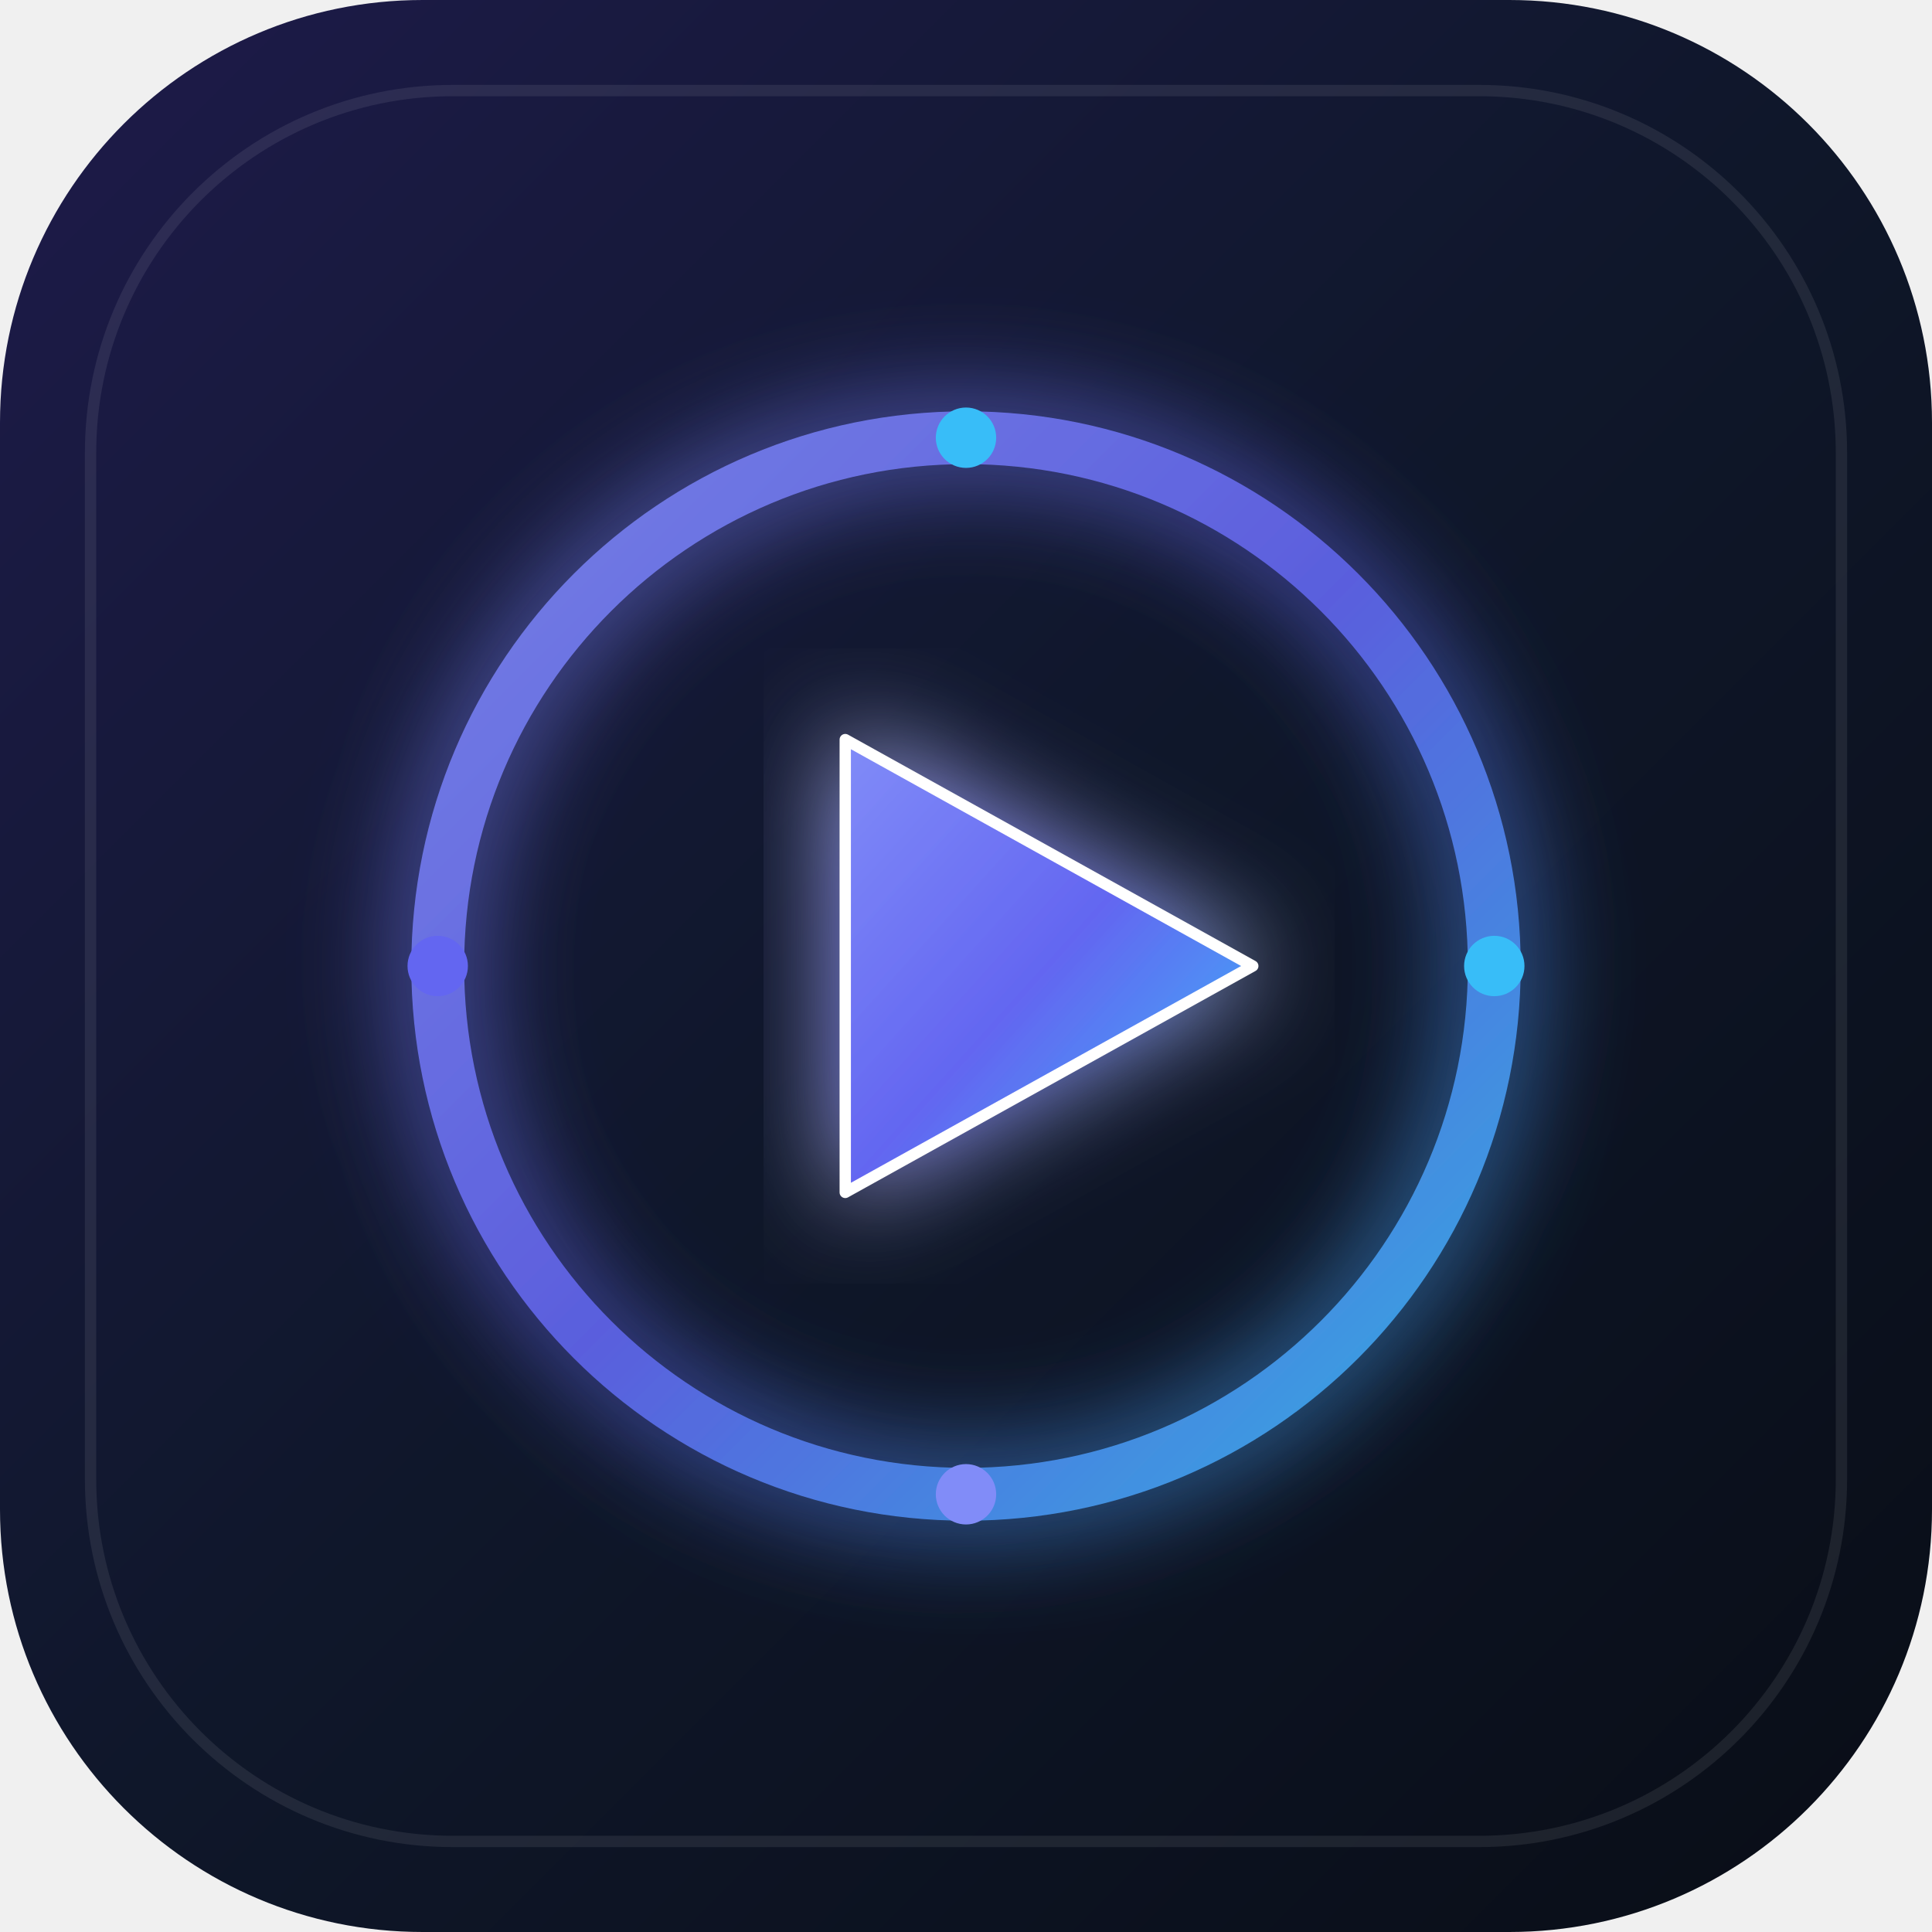
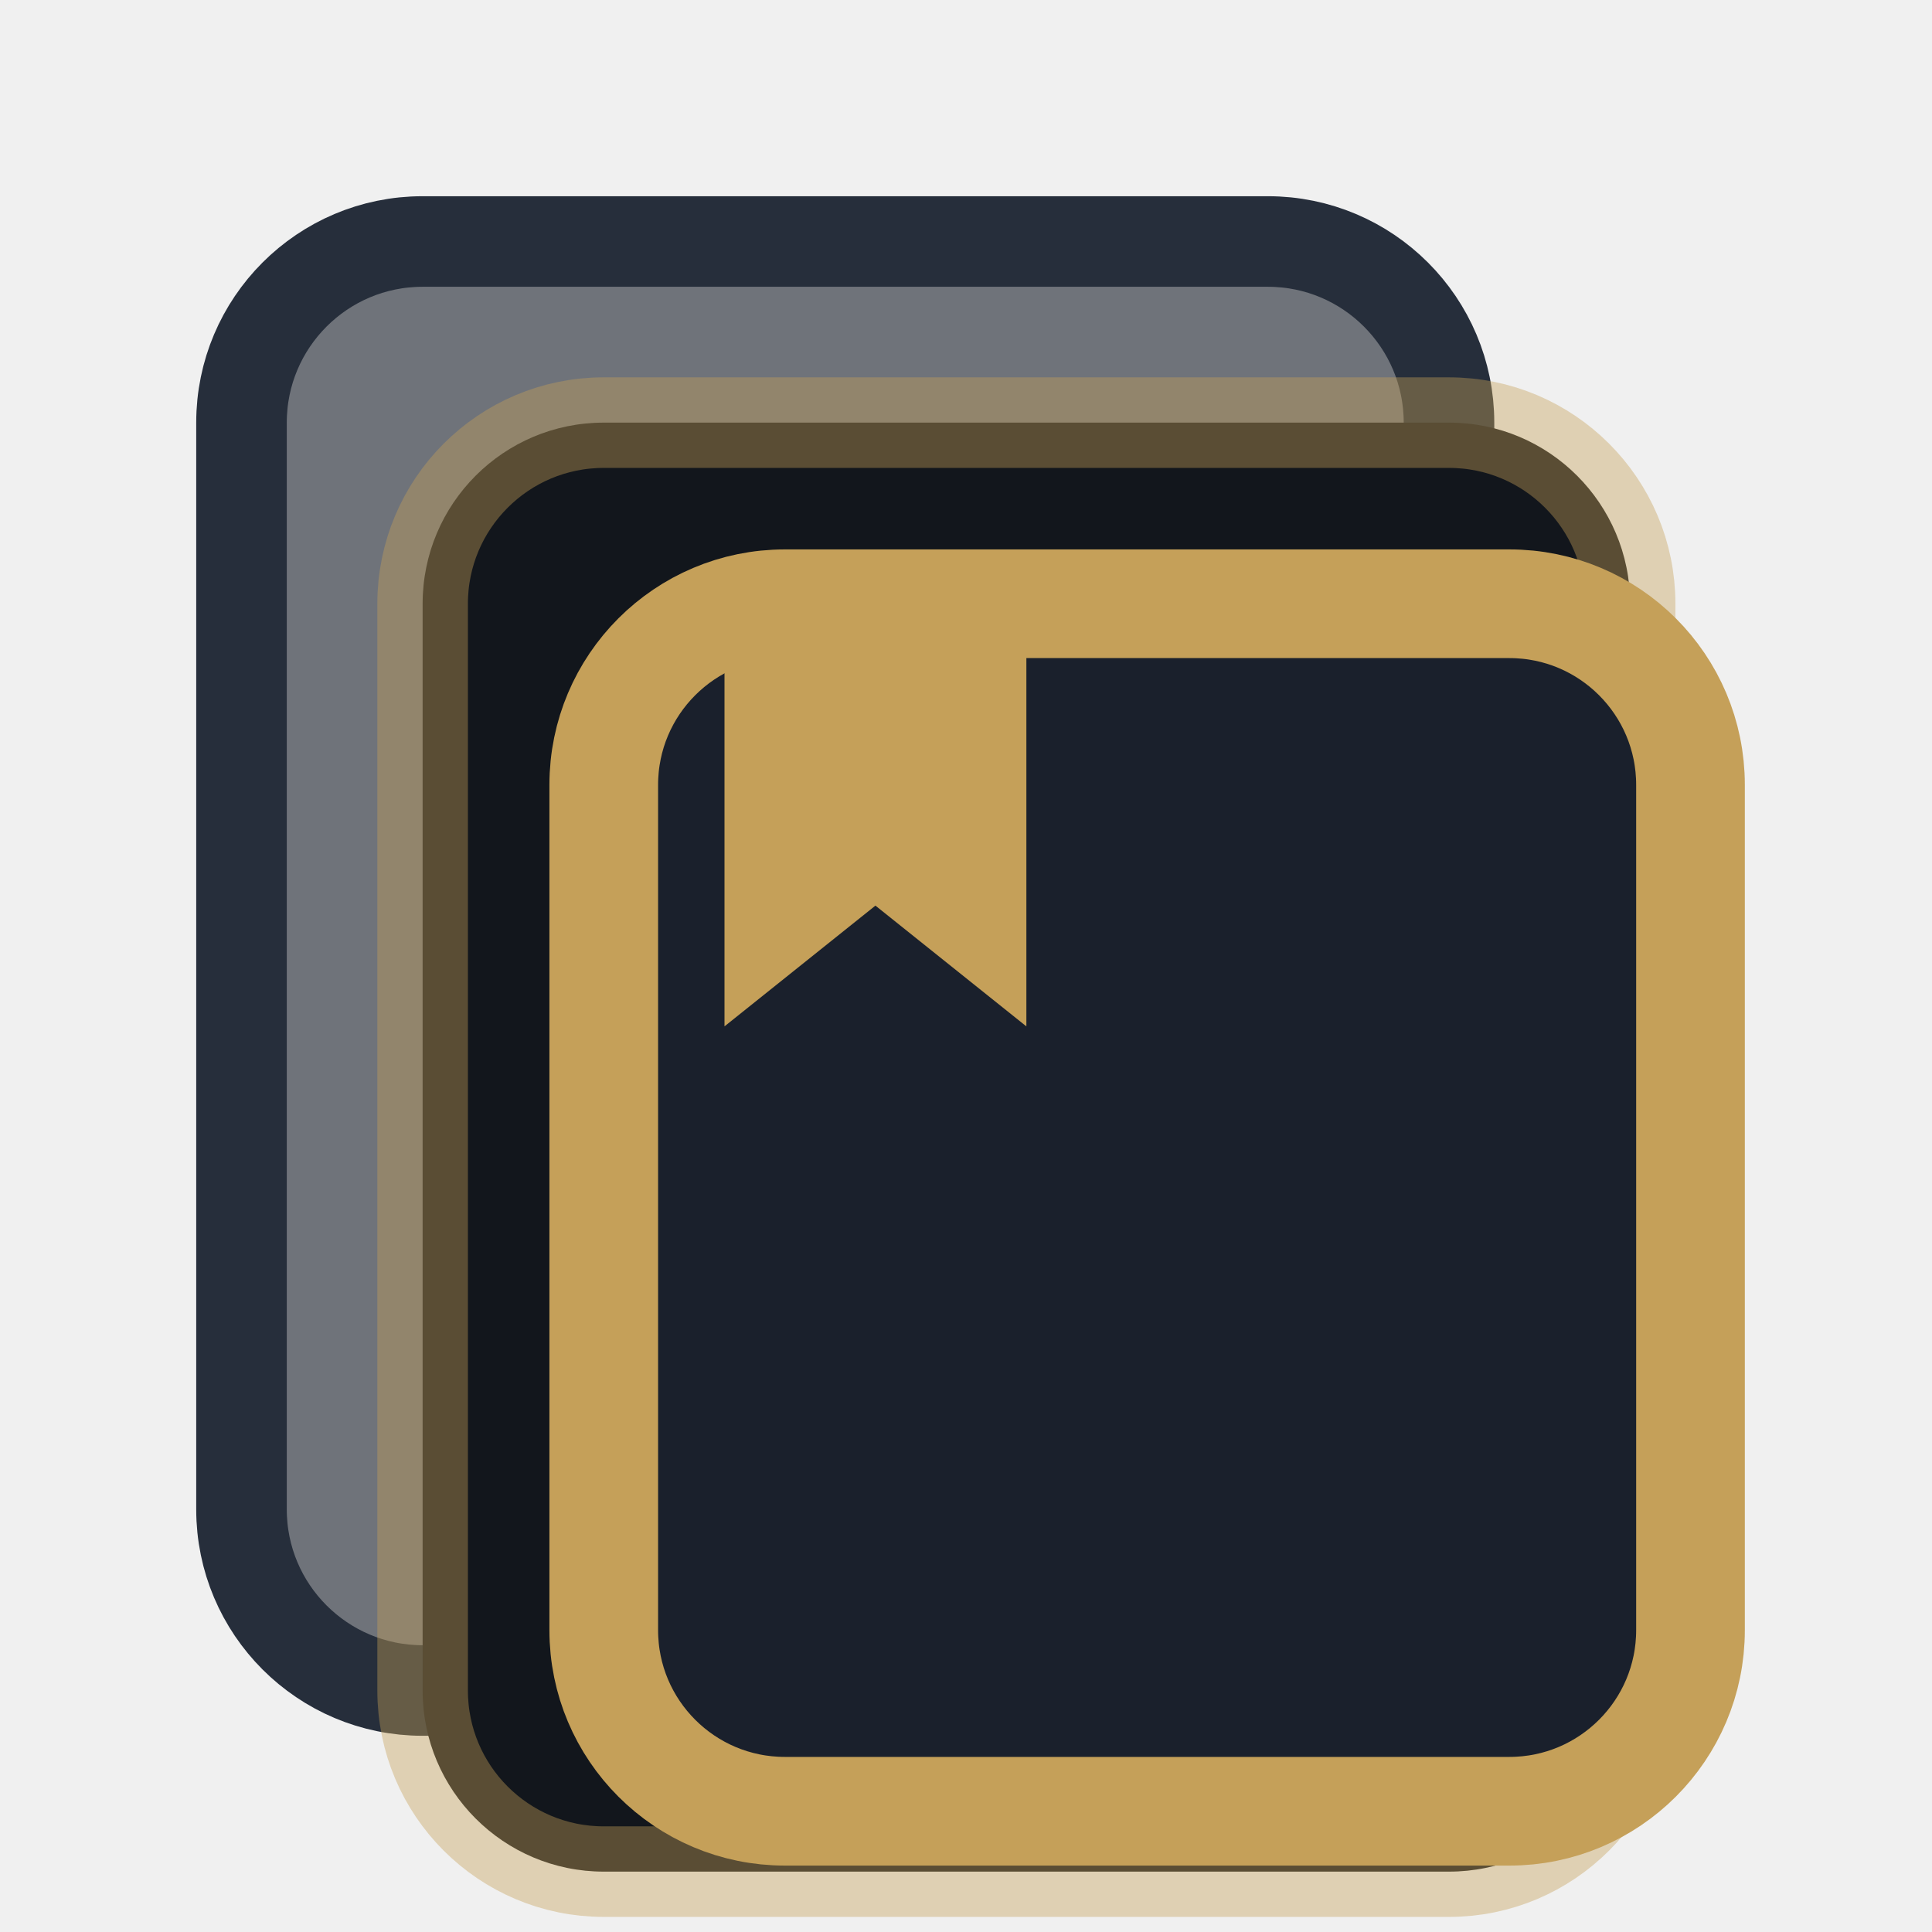
- <svg xmlns="http://www.w3.org/2000/svg" viewBox="0 0 512 512">
-   <defs>
-     <linearGradient id="bgGrad" x1="0%" y1="0%" x2="100%" y2="100%">
-       <stop offset="0%" stop-color="#1e1b4b" />
-       <stop offset="50%" stop-color="#0f172a" />
-       <stop offset="100%" stop-color="#090d16" />
-     </linearGradient>
-     <linearGradient id="accentGrad" x1="0%" y1="0%" x2="100%" y2="100%">
-       <stop offset="0%" stop-color="#818cf8" />
-       <stop offset="50%" stop-color="#6366f1" />
-       <stop offset="100%" stop-color="#38bdf8" />
-     </linearGradient>
-     <filter id="glow" x="-20%" y="-20%" width="140%" height="140%">
-       <feGaussianBlur stdDeviation="14" result="blur" />
-       <feComposite in="SourceGraphic" in2="blur" operator="over" />
-     </filter>
-   </defs>
-   <rect width="512" height="512" rx="112" fill="url(#bgGrad)" />
-   <rect x="24" y="24" width="464" height="464" rx="96" fill="none" stroke="rgba(255,255,255,0.08)" stroke-width="3" />
-   <circle cx="256" cy="256" r="140" fill="none" stroke="url(#accentGrad)" stroke-width="14" filter="url(#glow)" opacity="0.9" />
-   <circle cx="256" cy="116" r="8" fill="#38bdf8" />
-   <circle cx="256" cy="396" r="8" fill="#818cf8" />
-   <circle cx="116" cy="256" r="8" fill="#6366f1" />
-   <circle cx="396" cy="256" r="8" fill="#38bdf8" />
-   <path d="M224 196 L332 256 L224 316 Z" fill="url(#accentGrad)" filter="url(#glow)" stroke="#ffffff" stroke-width="3" stroke-linejoin="round" />
+ <svg xmlns="http://www.w3.org/2000/svg" viewBox="0 0 32 32" fill="none">
+   <rect x="4" y="4" width="20" height="24" rx="3" fill="rgba(26, 32, 44, 0.6)" stroke="#262E3B" stroke-width="1.5" />
+   <rect x="7" y="7" width="20" height="24" rx="3" fill="#12161C" stroke="rgba(197, 160, 89, 0.4)" stroke-width="1.5" />
+   <rect x="10" y="10" width="18" height="20" rx="3" fill="#1A202C" stroke="#C5A059" stroke-width="1.8" />
+   <path d="M12 10H17V17L14.5 15L12 17Z" fill="#C5A059" />
</svg>
